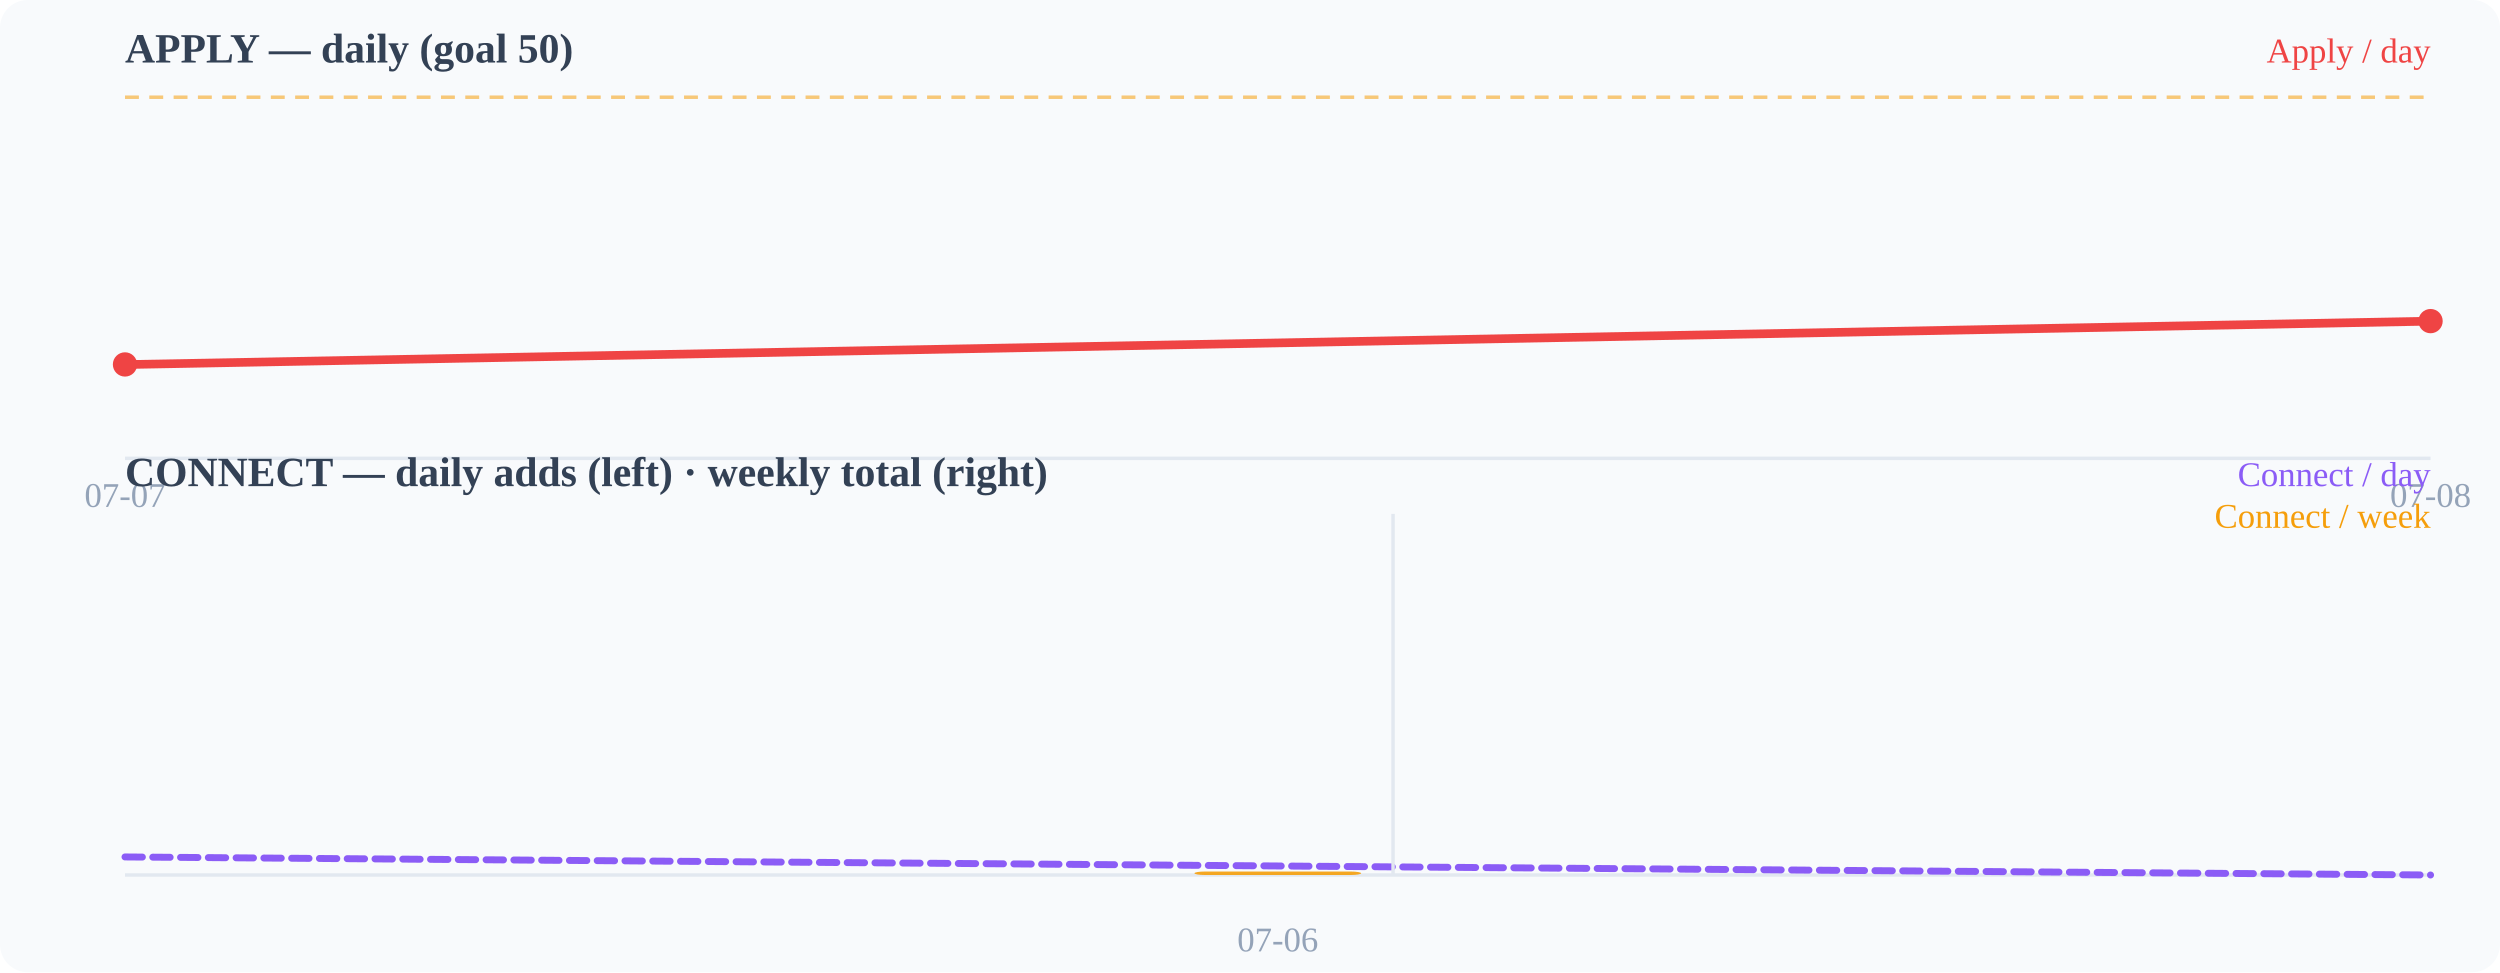
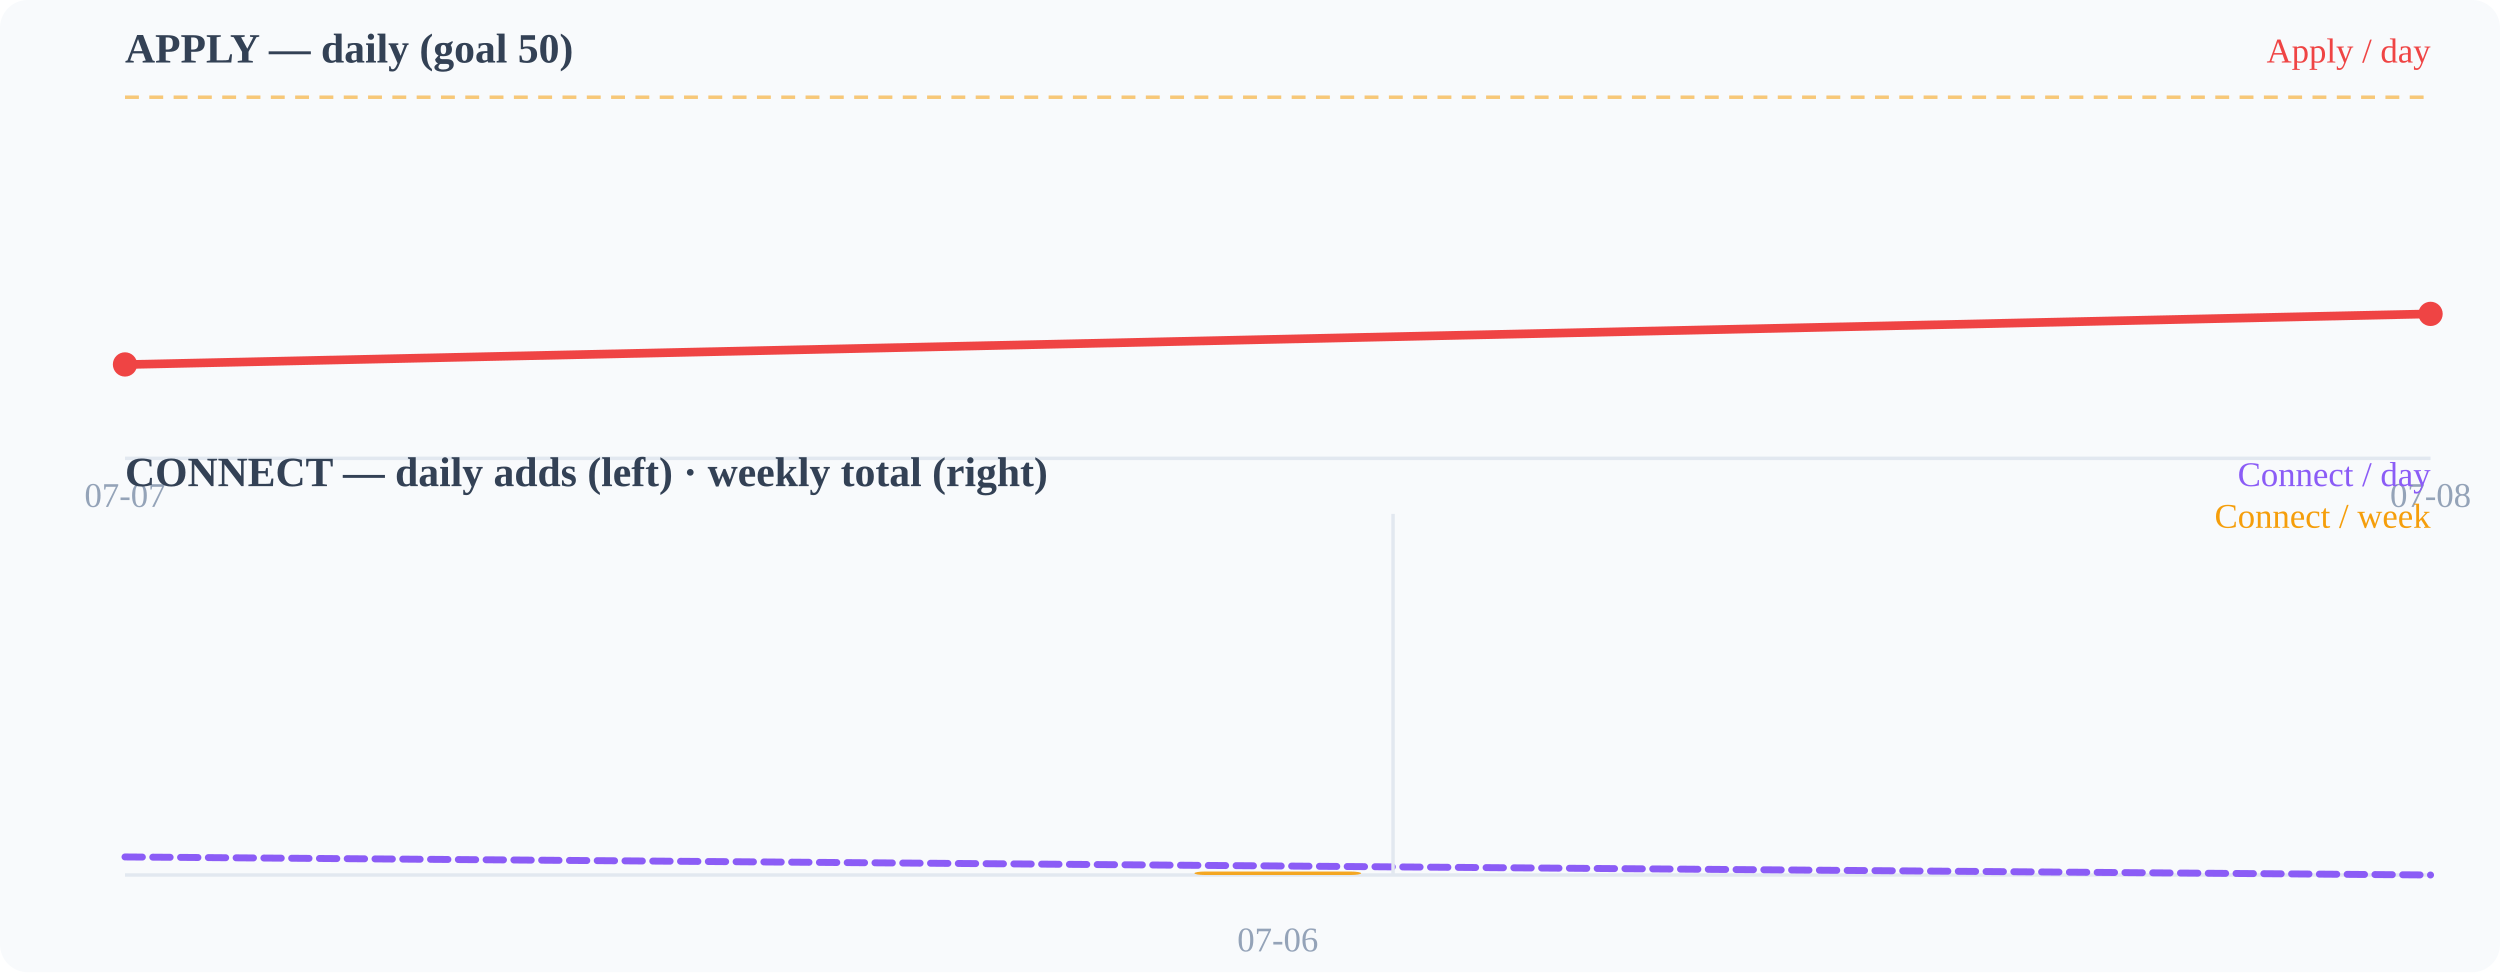
<svg xmlns="http://www.w3.org/2000/svg" width="720" height="280" viewBox="0 0 720 280">
  <rect width="720" height="280" fill="#f8fafc" rx="8" />
  <text x="36" y="18" font-size="12" font-weight="600" fill="#334155">APPLY — daily (goal 50)</text>
  <line x1="36" y1="132" x2="700" y2="132" stroke="#e2e8f0" stroke-width="1" />
  <line x1="36" y1="28.0" x2="700" y2="28.0" stroke="#f59e0b" stroke-width="1" stroke-dasharray="4 3" opacity="0.55" />
-   <polyline points="36.0,105.0 700.0,92.5" fill="none" stroke="#ef4444" stroke-width="2.5" stroke-linecap="round" stroke-linejoin="round" />
+   <polyline points="36.0,105.0 700.0,90.4" fill="none" stroke="#ef4444" stroke-width="2.5" stroke-linecap="round" stroke-linejoin="round" />
  <circle cx="36" cy="104.96" r="3.5" fill="#ef4444" />
-   <circle cx="700" cy="92.48" r="3.5" fill="#ef4444" />
+   <circle cx="700" cy="90.4" r="3.5" fill="#ef4444" />
  <text x="36" y="146" font-size="10" fill="#94a3b8" text-anchor="middle">07-07</text>
  <text x="700" y="146" font-size="10" fill="#94a3b8" text-anchor="middle">07-08</text>
  <text x="36" y="140" font-size="12" font-weight="600" fill="#334155">CONNECT — daily adds (left) · weekly total (right)</text>
  <line x1="36" y1="252" x2="700" y2="252" stroke="#e2e8f0" stroke-width="1" />
  <polyline points="36.0,246.8 700.0,252.0" fill="none" stroke="#8b5cf6" stroke-width="2" stroke-linecap="round" stroke-linejoin="round" stroke-dasharray="5 3" />
  <rect x="344.0" y="251.0" width="48" height="1.0" rx="3" fill="#f59e0b" opacity="0.9" />
  <line x1="401.2" y1="148" x2="401.2" y2="252" stroke="#e2e8f0" stroke-width="1" />
  <text x="368" y="274" font-size="10" fill="#94a3b8" text-anchor="middle">07-06</text>
  <text x="700" y="18" font-size="10" fill="#ef4444" text-anchor="end">Apply / day</text>
  <text x="700" y="140" font-size="10" fill="#8b5cf6" text-anchor="end">Connect / day</text>
  <text x="700" y="152" font-size="10" fill="#f59e0b" text-anchor="end">Connect / week</text>
</svg>
